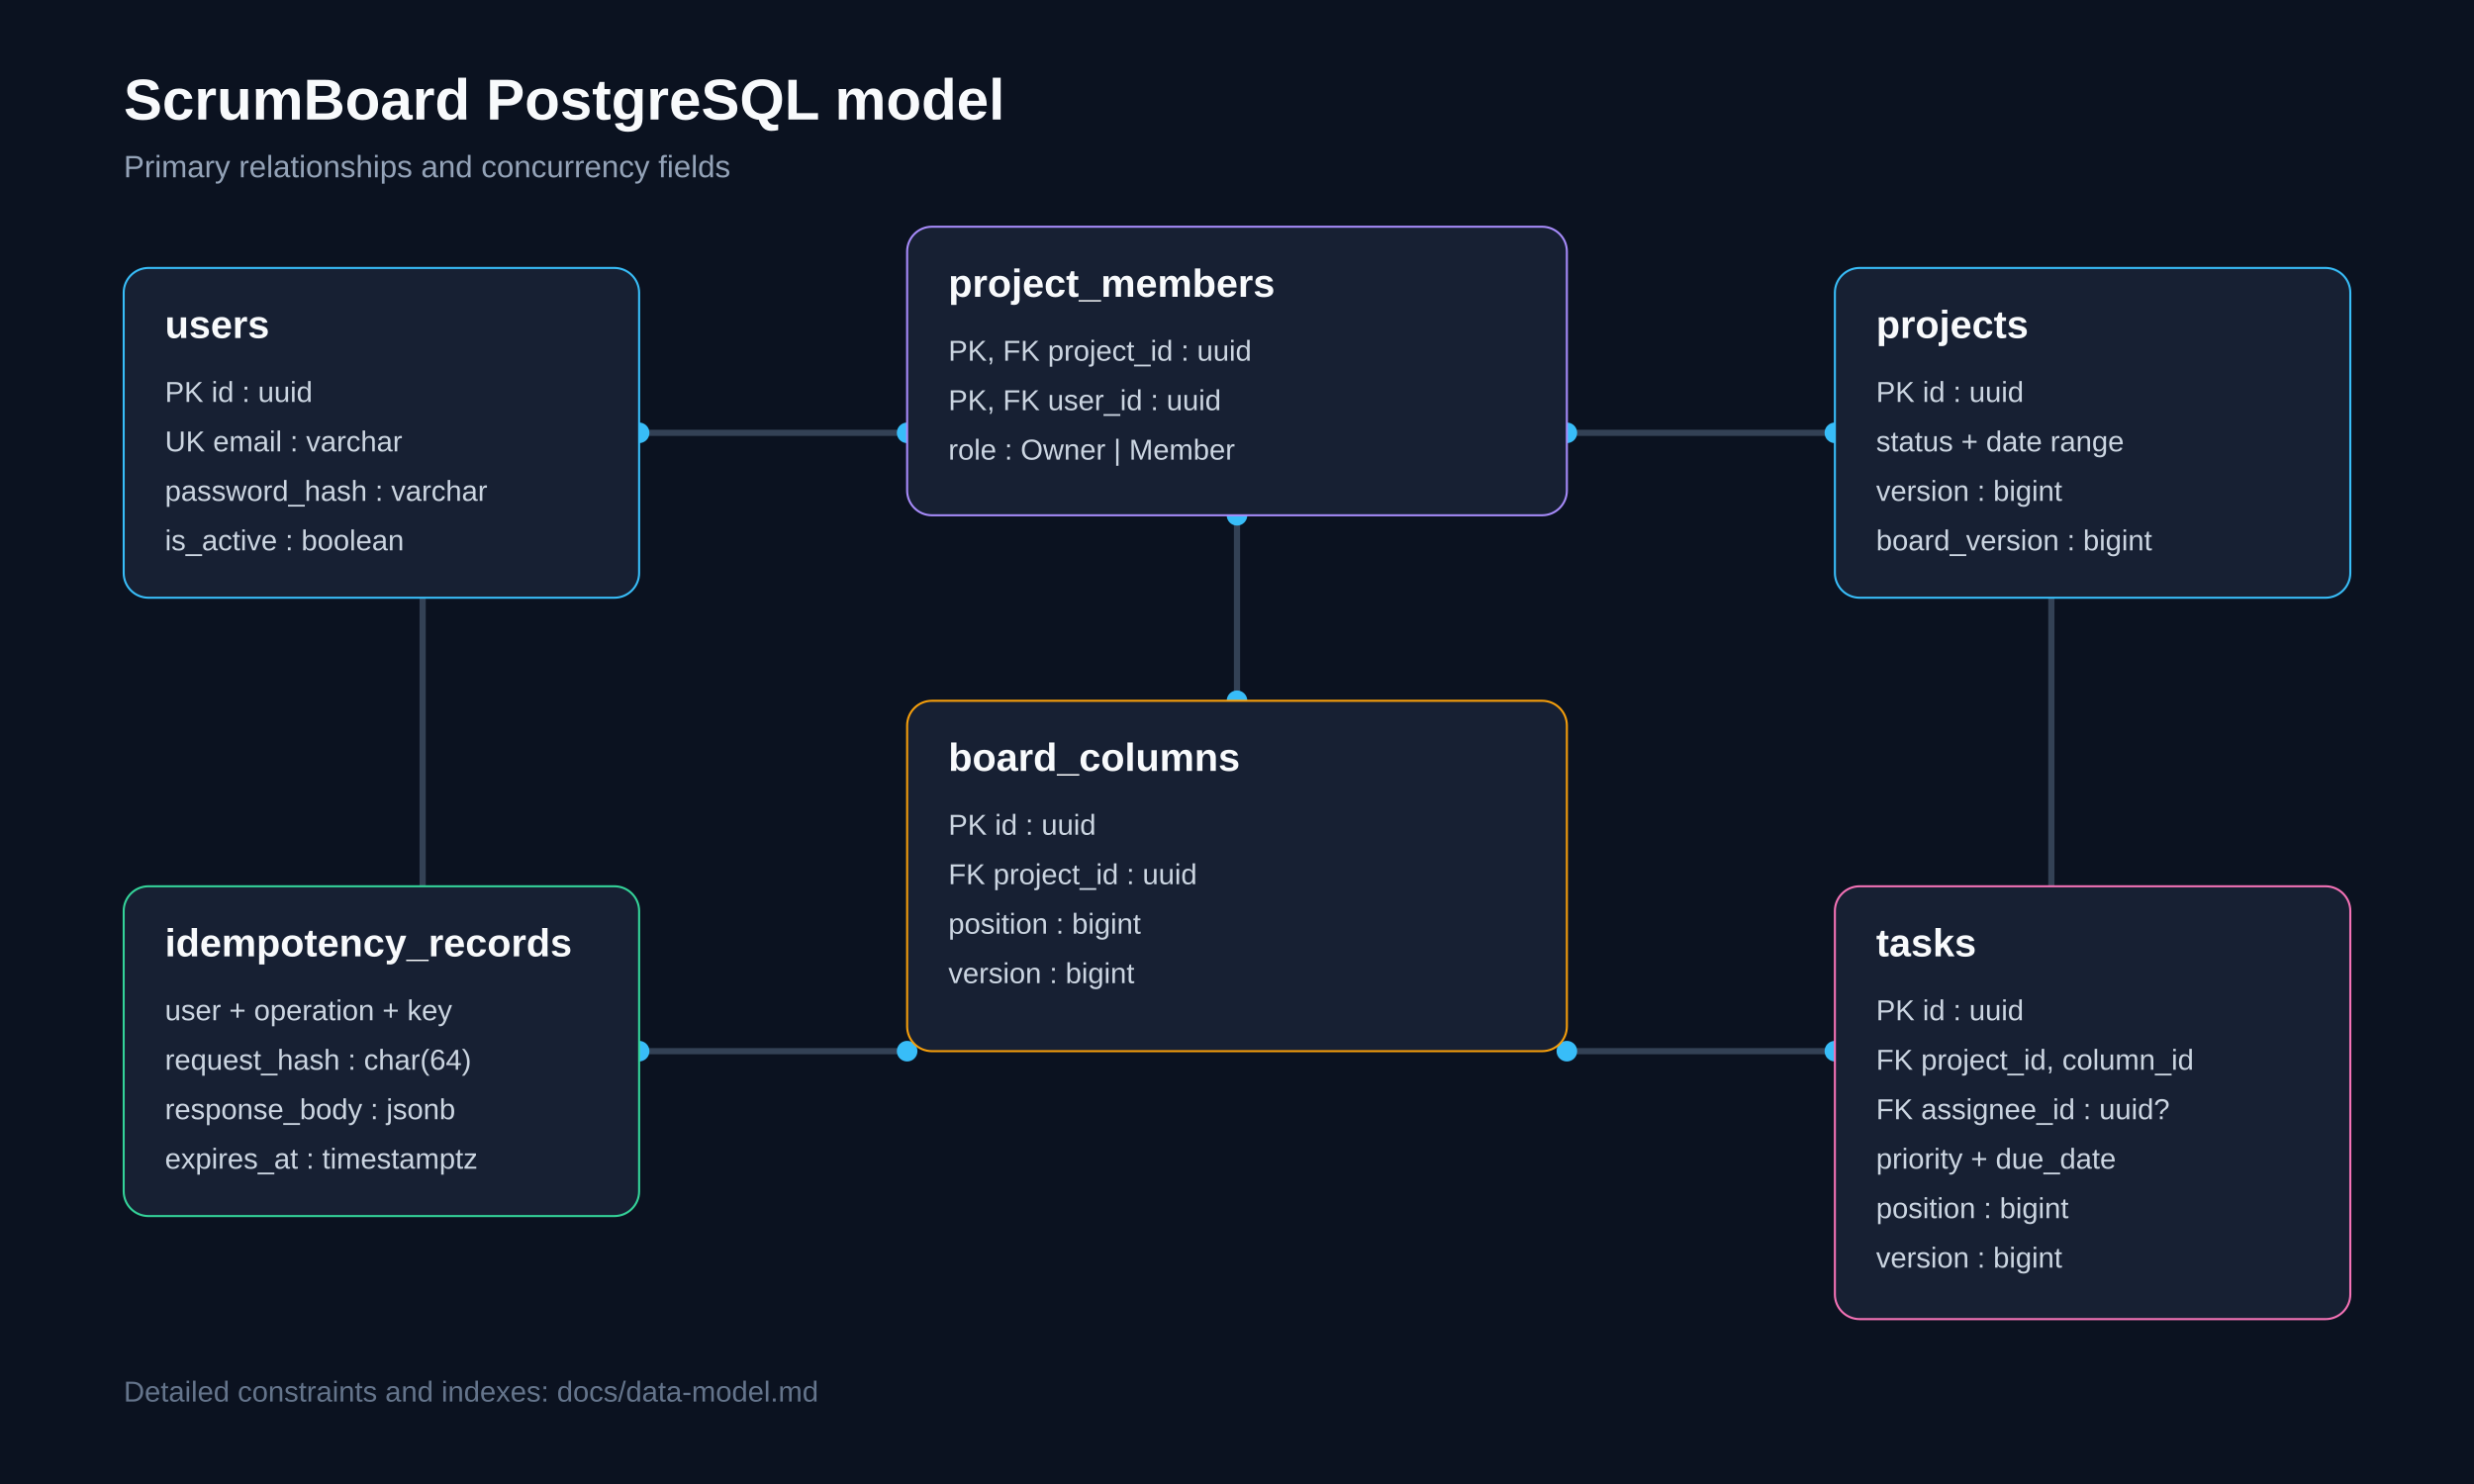
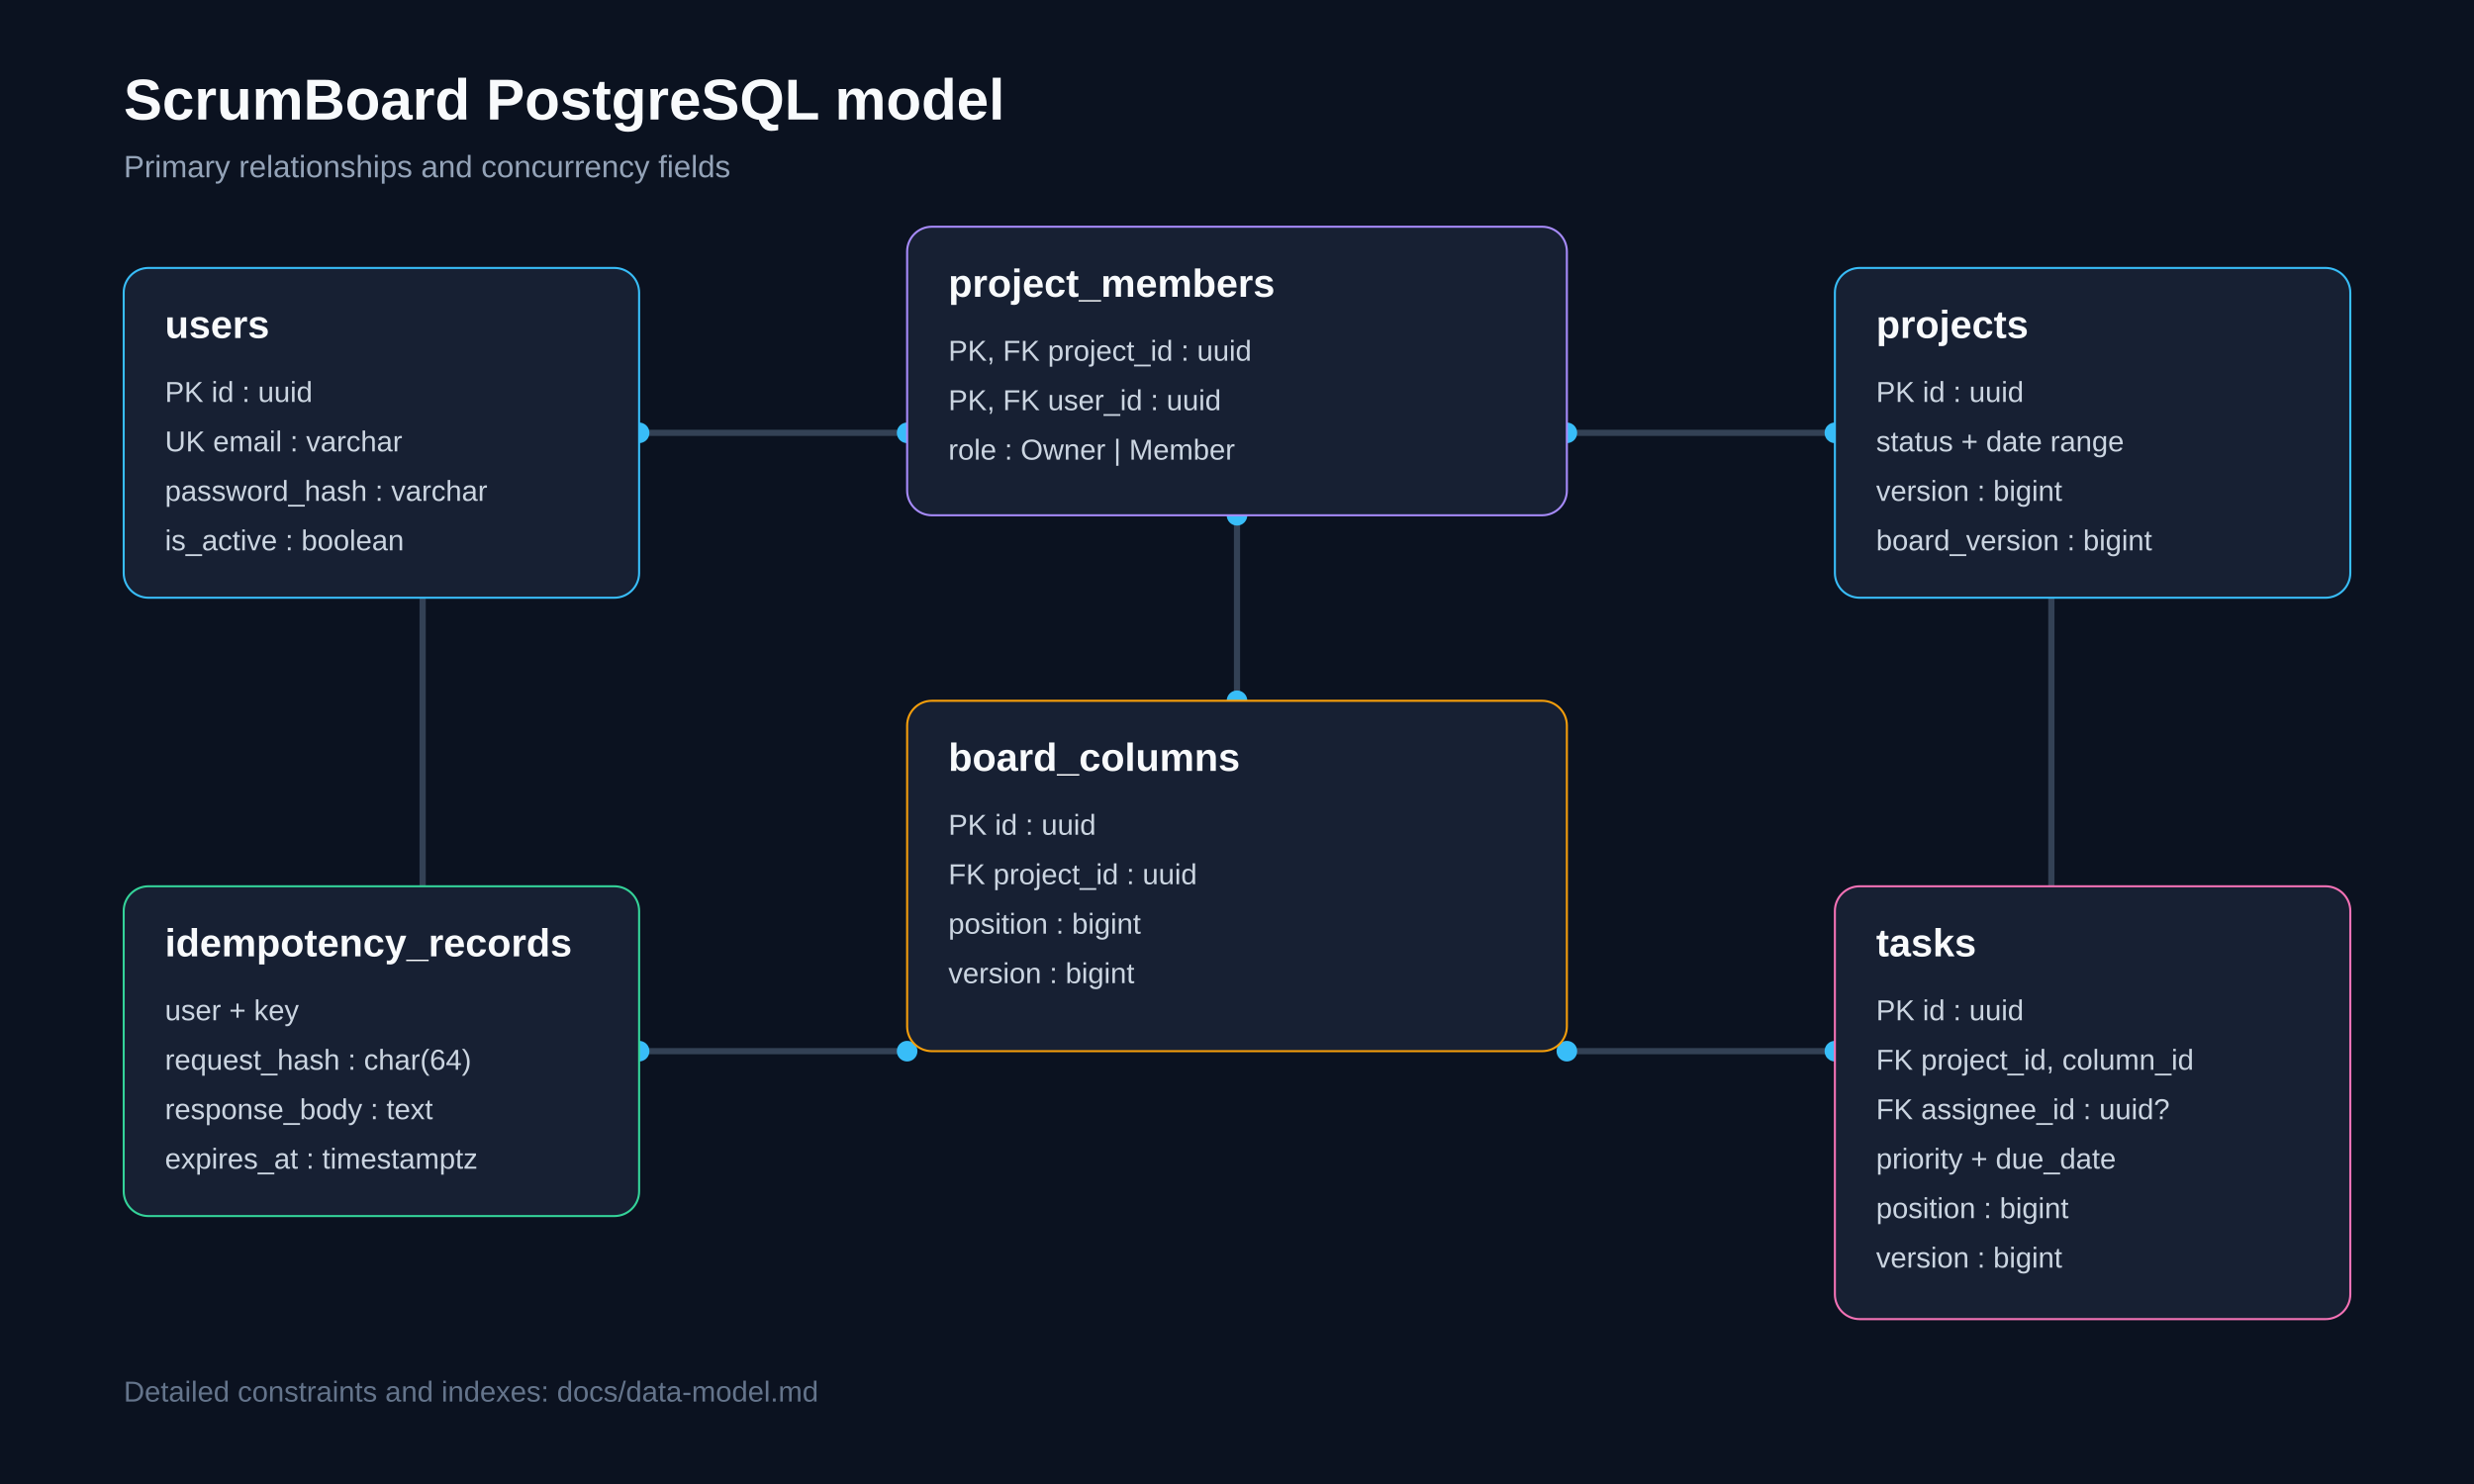
<svg xmlns="http://www.w3.org/2000/svg" width="1200" height="720" viewBox="0 0 1200 720" role="img" aria-labelledby="title description">
  <rect width="1200" height="720" fill="#0b1220" />
  <text x="60" y="58" fill="#f8fafc" font-family="Arial, sans-serif" font-size="28" font-weight="700">ScrumBoard PostgreSQL model</text>
  <text x="60" y="86" fill="#94a3b8" font-family="Arial, sans-serif" font-size="15">Primary relationships and concurrency fields</text>
  <g stroke="#334155" stroke-width="3" fill="none">
    <path d="M310 210 H440" />
    <path d="M600 250 V340" />
    <path d="M760 210 H890" />
    <path d="M310 510 H440" />
    <path d="M760 510 H890" />
    <path d="M205 290 V430" />
    <path d="M995 290 V430" />
  </g>
  <g fill="#38bdf8">
    <circle cx="310" cy="210" r="5" />
    <circle cx="440" cy="210" r="5" />
    <circle cx="600" cy="250" r="5" />
    <circle cx="600" cy="340" r="5" />
    <circle cx="760" cy="210" r="5" />
    <circle cx="890" cy="210" r="5" />
    <circle cx="310" cy="510" r="5" />
    <circle cx="440" cy="510" r="5" />
    <circle cx="760" cy="510" r="5" />
    <circle cx="890" cy="510" r="5" />
  </g>
  <g font-family="Arial, sans-serif">
    <g transform="translate(60 130)">
      <rect width="250" height="160" rx="12" fill="#172033" stroke="#38bdf8" />
      <text x="20" y="34" fill="#f8fafc" font-size="19" font-weight="700">users</text>
      <text x="20" y="65" fill="#cbd5e1" font-size="14">PK id : uuid</text>
      <text x="20" y="89" fill="#cbd5e1" font-size="14">UK email : varchar</text>
      <text x="20" y="113" fill="#cbd5e1" font-size="14">password_hash : varchar</text>
      <text x="20" y="137" fill="#cbd5e1" font-size="14">is_active : boolean</text>
    </g>
    <g transform="translate(440 110)">
      <rect width="320" height="140" rx="12" fill="#172033" stroke="#a78bfa" />
      <text x="20" y="34" fill="#f8fafc" font-size="19" font-weight="700">project_members</text>
      <text x="20" y="65" fill="#cbd5e1" font-size="14">PK, FK project_id : uuid</text>
      <text x="20" y="89" fill="#cbd5e1" font-size="14">PK, FK user_id : uuid</text>
      <text x="20" y="113" fill="#cbd5e1" font-size="14">role : Owner | Member</text>
    </g>
    <g transform="translate(890 130)">
      <rect width="250" height="160" rx="12" fill="#172033" stroke="#38bdf8" />
      <text x="20" y="34" fill="#f8fafc" font-size="19" font-weight="700">projects</text>
      <text x="20" y="65" fill="#cbd5e1" font-size="14">PK id : uuid</text>
      <text x="20" y="89" fill="#cbd5e1" font-size="14">status + date range</text>
      <text x="20" y="113" fill="#cbd5e1" font-size="14">version : bigint</text>
      <text x="20" y="137" fill="#cbd5e1" font-size="14">board_version : bigint</text>
    </g>
    <g transform="translate(60 430)">
      <rect width="250" height="160" rx="12" fill="#172033" stroke="#34d399" />
      <text x="20" y="34" fill="#f8fafc" font-size="19" font-weight="700">idempotency_records</text>
-       <text x="20" y="65" fill="#cbd5e1" font-size="14">user + operation + key</text>
+       <text x="20" y="65" fill="#cbd5e1" font-size="14">user + key</text>
      <text x="20" y="89" fill="#cbd5e1" font-size="14">request_hash : char(64)</text>
-       <text x="20" y="113" fill="#cbd5e1" font-size="14">response_body : jsonb</text>
+       <text x="20" y="113" fill="#cbd5e1" font-size="14">response_body : text</text>
      <text x="20" y="137" fill="#cbd5e1" font-size="14">expires_at : timestamptz</text>
    </g>
    <g transform="translate(440 340)">
      <rect width="320" height="170" rx="12" fill="#172033" stroke="#f59e0b" />
      <text x="20" y="34" fill="#f8fafc" font-size="19" font-weight="700">board_columns</text>
      <text x="20" y="65" fill="#cbd5e1" font-size="14">PK id : uuid</text>
      <text x="20" y="89" fill="#cbd5e1" font-size="14">FK project_id : uuid</text>
      <text x="20" y="113" fill="#cbd5e1" font-size="14">position : bigint</text>
      <text x="20" y="137" fill="#cbd5e1" font-size="14">version : bigint</text>
    </g>
    <g transform="translate(890 430)">
      <rect width="250" height="210" rx="12" fill="#172033" stroke="#f472b6" />
      <text x="20" y="34" fill="#f8fafc" font-size="19" font-weight="700">tasks</text>
      <text x="20" y="65" fill="#cbd5e1" font-size="14">PK id : uuid</text>
      <text x="20" y="89" fill="#cbd5e1" font-size="14">FK project_id, column_id</text>
      <text x="20" y="113" fill="#cbd5e1" font-size="14">FK assignee_id : uuid?</text>
      <text x="20" y="137" fill="#cbd5e1" font-size="14">priority + due_date</text>
      <text x="20" y="161" fill="#cbd5e1" font-size="14">position : bigint</text>
      <text x="20" y="185" fill="#cbd5e1" font-size="14">version : bigint</text>
    </g>
  </g>
  <text x="60" y="680" fill="#64748b" font-family="Arial, sans-serif" font-size="14">Detailed constraints and indexes: docs/data-model.md</text>
</svg>
